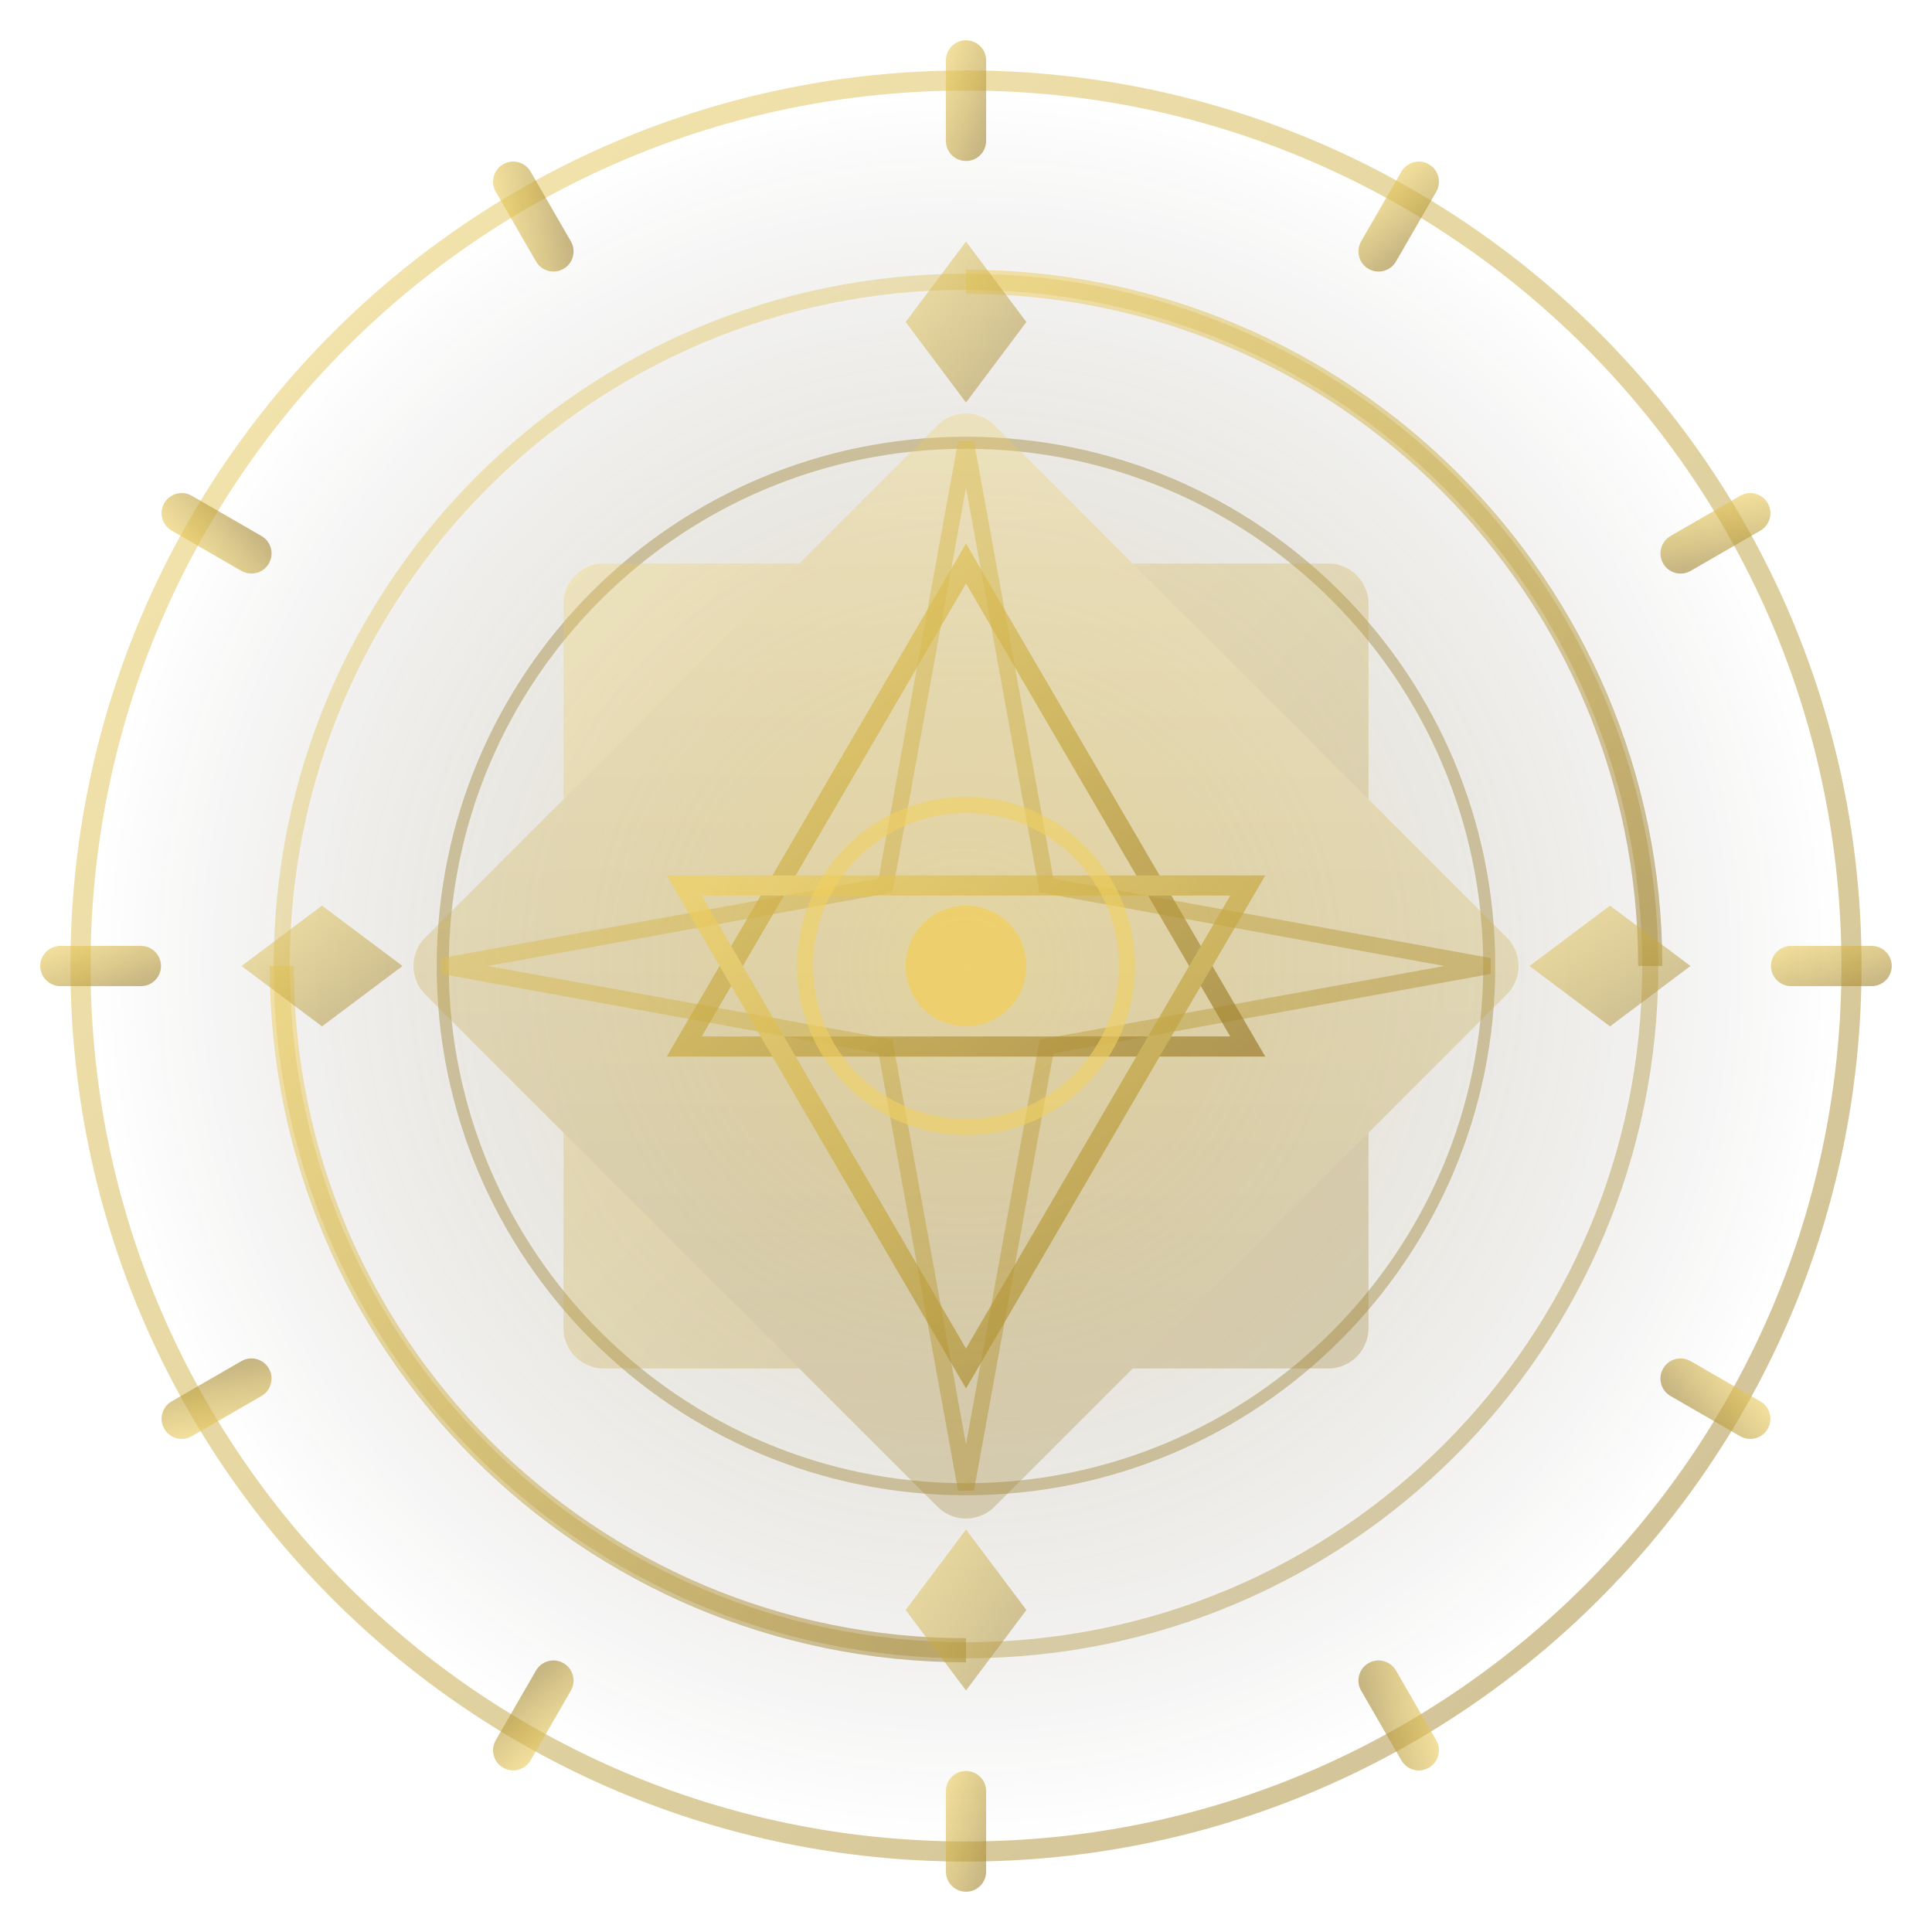
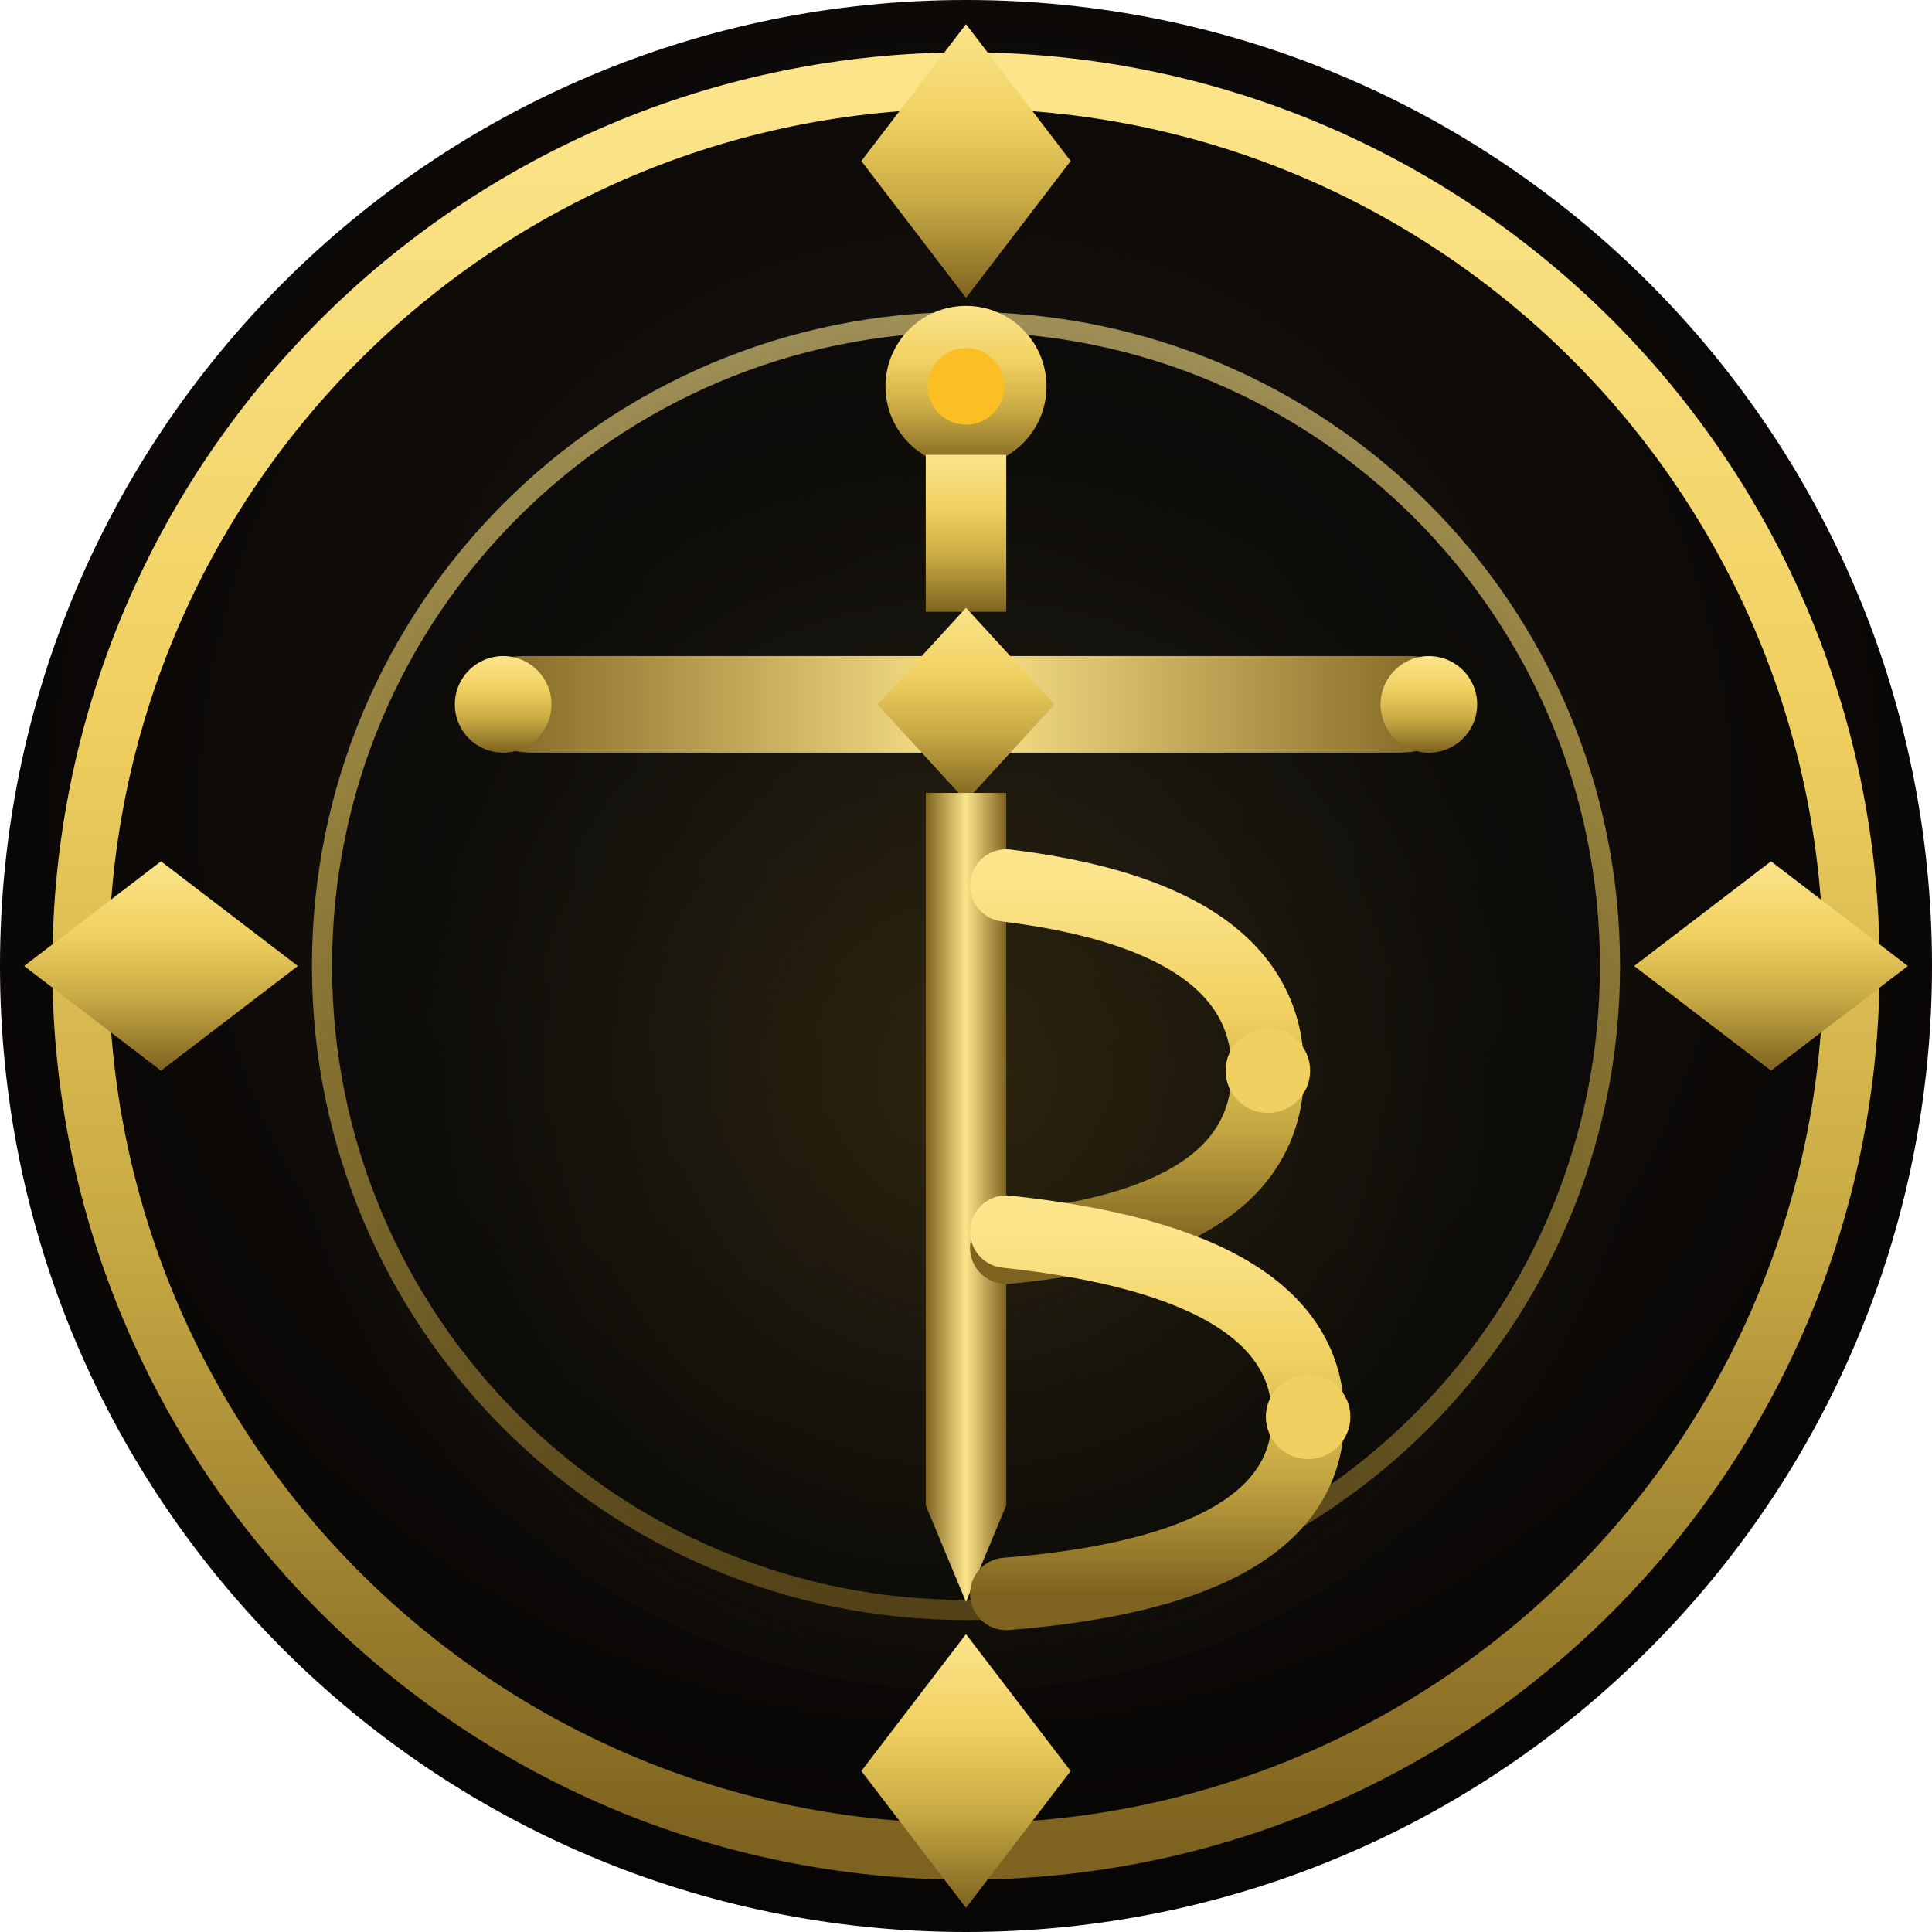
- <svg xmlns="http://www.w3.org/2000/svg" version="1.1" viewBox="0 0 48 48" style="enable-background:new 0 0 48 48;">
+ <svg xmlns="http://www.w3.org/2000/svg" version="1.1" viewBox="0 0 48 48" role="img" aria-label="BDO Meta">
  <defs>
-     <style>
-       .ring-outer { animation: spin-cw 20s linear infinite; transform-origin: 24px 24px; }
-       .ring-inner { animation: spin-ccw 14s linear infinite; transform-origin: 24px 24px; }
-       .ring-mid { animation: spin-cw 10s linear infinite; transform-origin: 24px 24px; }
-       .pulse { animation: pulse-glow 4s ease-in-out infinite; transform-origin: 24px 24px; }
-       @keyframes spin-cw { from { transform: rotate(0deg); } to { transform: rotate(360deg); } }
-       @keyframes spin-ccw { from { transform: rotate(360deg); } to { transform: rotate(0deg); } }
-       @keyframes pulse-glow { 0%, 100% { opacity: 0.4; } 50% { opacity: 0.8; } }
-       @media (prefers-reduced-motion: reduce) {
-         .ring-outer, .ring-inner, .ring-mid, .pulse { animation: none; }
-       }
-     </style>
-     <radialGradient id="bg-glow" cx="50%" cy="50%" r="50%">
-       <stop offset="0%" stop-color="#c8aa44" stop-opacity="0.3" />
+     <radialGradient id="bg" cx="50%" cy="42%" r="68%">
+       <stop offset="0%" stop-color="#1a1612" />
+       <stop offset="55%" stop-color="#0d0a08" />
+       <stop offset="100%" stop-color="#050403" />
+     </radialGradient>
+     <linearGradient id="gold" x1="0%" y1="0%" x2="0%" y2="100%">
+       <stop offset="0%" stop-color="#fbe48a" />
+       <stop offset="35%" stop-color="#f0d060" />
+       <stop offset="65%" stop-color="#c8aa44" />
+       <stop offset="100%" stop-color="#7e6320" />
+     </linearGradient>
+     <linearGradient id="goldH" x1="0%" y1="0%" x2="100%" y2="0%">
+       <stop offset="0%" stop-color="#7e6320" />
+       <stop offset="50%" stop-color="#fbe48a" />
+       <stop offset="100%" stop-color="#7e6320" />
+     </linearGradient>
+     <linearGradient id="blade" x1="0%" y1="0%" x2="100%" y2="0%">
+       <stop offset="0%" stop-color="#7e6320" />
+       <stop offset="50%" stop-color="#fbe48a" />
+       <stop offset="100%" stop-color="#7e6320" />
+     </linearGradient>
+     <radialGradient id="halo" cx="50%" cy="55%" r="55%">
+       <stop offset="0%" stop-color="#fbbf24" stop-opacity="0.5" />
+       <stop offset="60%" stop-color="#c8aa44" stop-opacity="0.12" />
      <stop offset="100%" stop-color="#0a0908" stop-opacity="0" />
    </radialGradient>
-     <linearGradient id="gold-grad" x1="0%" y1="0%" x2="100%" y2="100%">
-       <stop offset="0%" stop-color="#f0d060" />
-       <stop offset="50%" stop-color="#c8aa44" />
-       <stop offset="100%" stop-color="#9c7e2e" />
-     </linearGradient>
  </defs>
-   <circle cx="24" cy="24" r="22" fill="url(#bg-glow)" />
-   <g class="ring-outer">
-     <circle cx="24" cy="24" r="22" fill="none" stroke="url(#gold-grad)" stroke-width="0.5" opacity="0.5" />
-     <g fill="url(#gold-grad)" opacity="0.6">
-       <rect x="23.5" y="1" width="1" height="3" rx="0.5" />
-       <rect x="23.5" y="44" width="1" height="3" rx="0.5" />
-       <rect x="1" y="23.5" width="3" height="1" rx="0.5" />
-       <rect x="44" y="23.5" width="3" height="1" rx="0.5" />
-       <rect x="23.5" y="1" width="1" height="3" rx="0.5" transform="rotate(30 24 24)" />
-       <rect x="23.5" y="1" width="1" height="3" rx="0.5" transform="rotate(60 24 24)" />
-       <rect x="23.5" y="1" width="1" height="3" rx="0.5" transform="rotate(120 24 24)" />
-       <rect x="23.5" y="1" width="1" height="3" rx="0.5" transform="rotate(150 24 24)" />
-       <rect x="23.5" y="1" width="1" height="3" rx="0.5" transform="rotate(210 24 24)" />
-       <rect x="23.5" y="1" width="1" height="3" rx="0.5" transform="rotate(240 24 24)" />
-       <rect x="23.5" y="1" width="1" height="3" rx="0.5" transform="rotate(300 24 24)" />
-       <rect x="23.5" y="1" width="1" height="3" rx="0.5" transform="rotate(330 24 24)" />
-     </g>
+   <circle cx="24" cy="24" r="24" fill="url(#bg)" />
+   <circle cx="24" cy="25" r="17" fill="url(#halo)" opacity="0.6" />
+   <circle cx="24" cy="24" r="22" fill="none" stroke="url(#gold)" stroke-width="1.4" />
+   <g fill="url(#gold)">
+     <path d="M24 0.6 L26.6 4 L24 7.4 L21.4 4 Z" />
+     <path d="M24 40.6 L26.6 44 L24 47.4 L21.4 44 Z" />
+     <path d="M0.6 24 L4 21.4 L7.4 24 L4 26.6 Z" />
+     <path d="M40.6 24 L44 21.4 L47.4 24 L44 26.6 Z" />
  </g>
-   <g class="ring-mid">
-     <circle cx="24" cy="24" r="17" fill="none" stroke="url(#gold-grad)" stroke-width="0.4" opacity="0.4" />
-     <g fill="none" stroke="url(#gold-grad)" stroke-width="0.6" opacity="0.5">
-       <path d="M24 7 A17 17 0 0 1 41 24" />
-       <path d="M24 41 A17 17 0 0 1 7 24" />
-     </g>
-     <g fill="url(#gold-grad)" opacity="0.5">
-       <path d="M24 6 L25.5 8 L24 10 L22.5 8 Z" />
-       <path d="M24 38 L25.5 40 L24 42 L22.5 40 Z" />
-       <path d="M6 24 L8 22.5 L10 24 L8 25.5 Z" />
-       <path d="M38 24 L40 22.5 L42 24 L40 25.5 Z" />
-     </g>
-   </g>
-   <g class="ring-inner">
-     <circle cx="24" cy="24" r="13" fill="none" stroke="#9c7e2e" stroke-width="0.3" opacity="0.4" />
-     <g opacity="0.3" fill="url(#gold-grad)">
-       <rect x="14" y="14" width="20" height="20" rx="1" transform="rotate(0 24 24)" />
-       <rect x="14" y="14" width="20" height="20" rx="1" transform="rotate(45 24 24)" />
-     </g>
-     <g fill="none" stroke="url(#gold-grad)" stroke-width="0.4" opacity="0.5">
-       <path d="M24 11 L26 22 L37 24 L26 26 L24 37 L22 26 L11 24 L22 22 Z" />
-     </g>
-   </g>
-   <g class="pulse">
-     <g fill="none" stroke="url(#gold-grad)" stroke-width="0.5" opacity="0.7">
-       <path d="M24 14 L31 26 L17 26 Z" />
-       <path d="M24 34 L17 22 L31 22 Z" />
-     </g>
-     <circle cx="24" cy="24" r="4" fill="none" stroke="#f0d060" stroke-width="0.4" opacity="0.6" />
-     <circle cx="24" cy="24" r="1.5" fill="#f0d060" opacity="0.8" />
-   </g>
+   <circle cx="24" cy="24" r="16" fill="#0a0908" opacity="0.55" />
+   <circle cx="24" cy="24" r="16" fill="none" stroke="url(#gold)" stroke-width="0.5" opacity="0.6" />
+   <circle cx="24" cy="9.6" r="2" fill="url(#gold)" />
+   <circle cx="24" cy="9.6" r="0.95" fill="#fbbf24" />
+   <rect x="23" y="11.3" width="2" height="3.9" fill="url(#gold)" />
+   <path d="M13 16.3 Q11.8 16.3 11.8 17.5 Q11.8 18.7 13.3 18.7 L34.7 18.7 Q36.2 18.7 36.2 17.5 Q36.2 16.3 35 16.3 Z" fill="url(#goldH)" />
+   <path d="M24 15.1 L26.2 17.5 L24 19.9 L21.8 17.5 Z" fill="url(#gold)" />
+   <circle cx="12.5" cy="17.5" r="1.2" fill="url(#gold)" />
+   <circle cx="35.5" cy="17.5" r="1.2" fill="url(#gold)" />
+   <path d="M23 19.7 L25 19.7 L25 37.4 L24 39.8 L23 37.4 Z" fill="url(#blade)" />
+   <path d="M25 22 Q31.5 22.8 31.5 26.6 Q31.5 30.4 25 31" fill="none" stroke="url(#gold)" stroke-width="1.8" stroke-linecap="round" />
+   <path d="M25 30.6 Q32.5 31.4 32.5 35.2 Q32.5 39 25 39.6" fill="none" stroke="url(#gold)" stroke-width="1.8" stroke-linecap="round" />
+   <circle cx="31.5" cy="26.6" r="1.05" fill="#f0d060" />
+   <circle cx="32.5" cy="35.2" r="1.05" fill="#f0d060" />
</svg>
